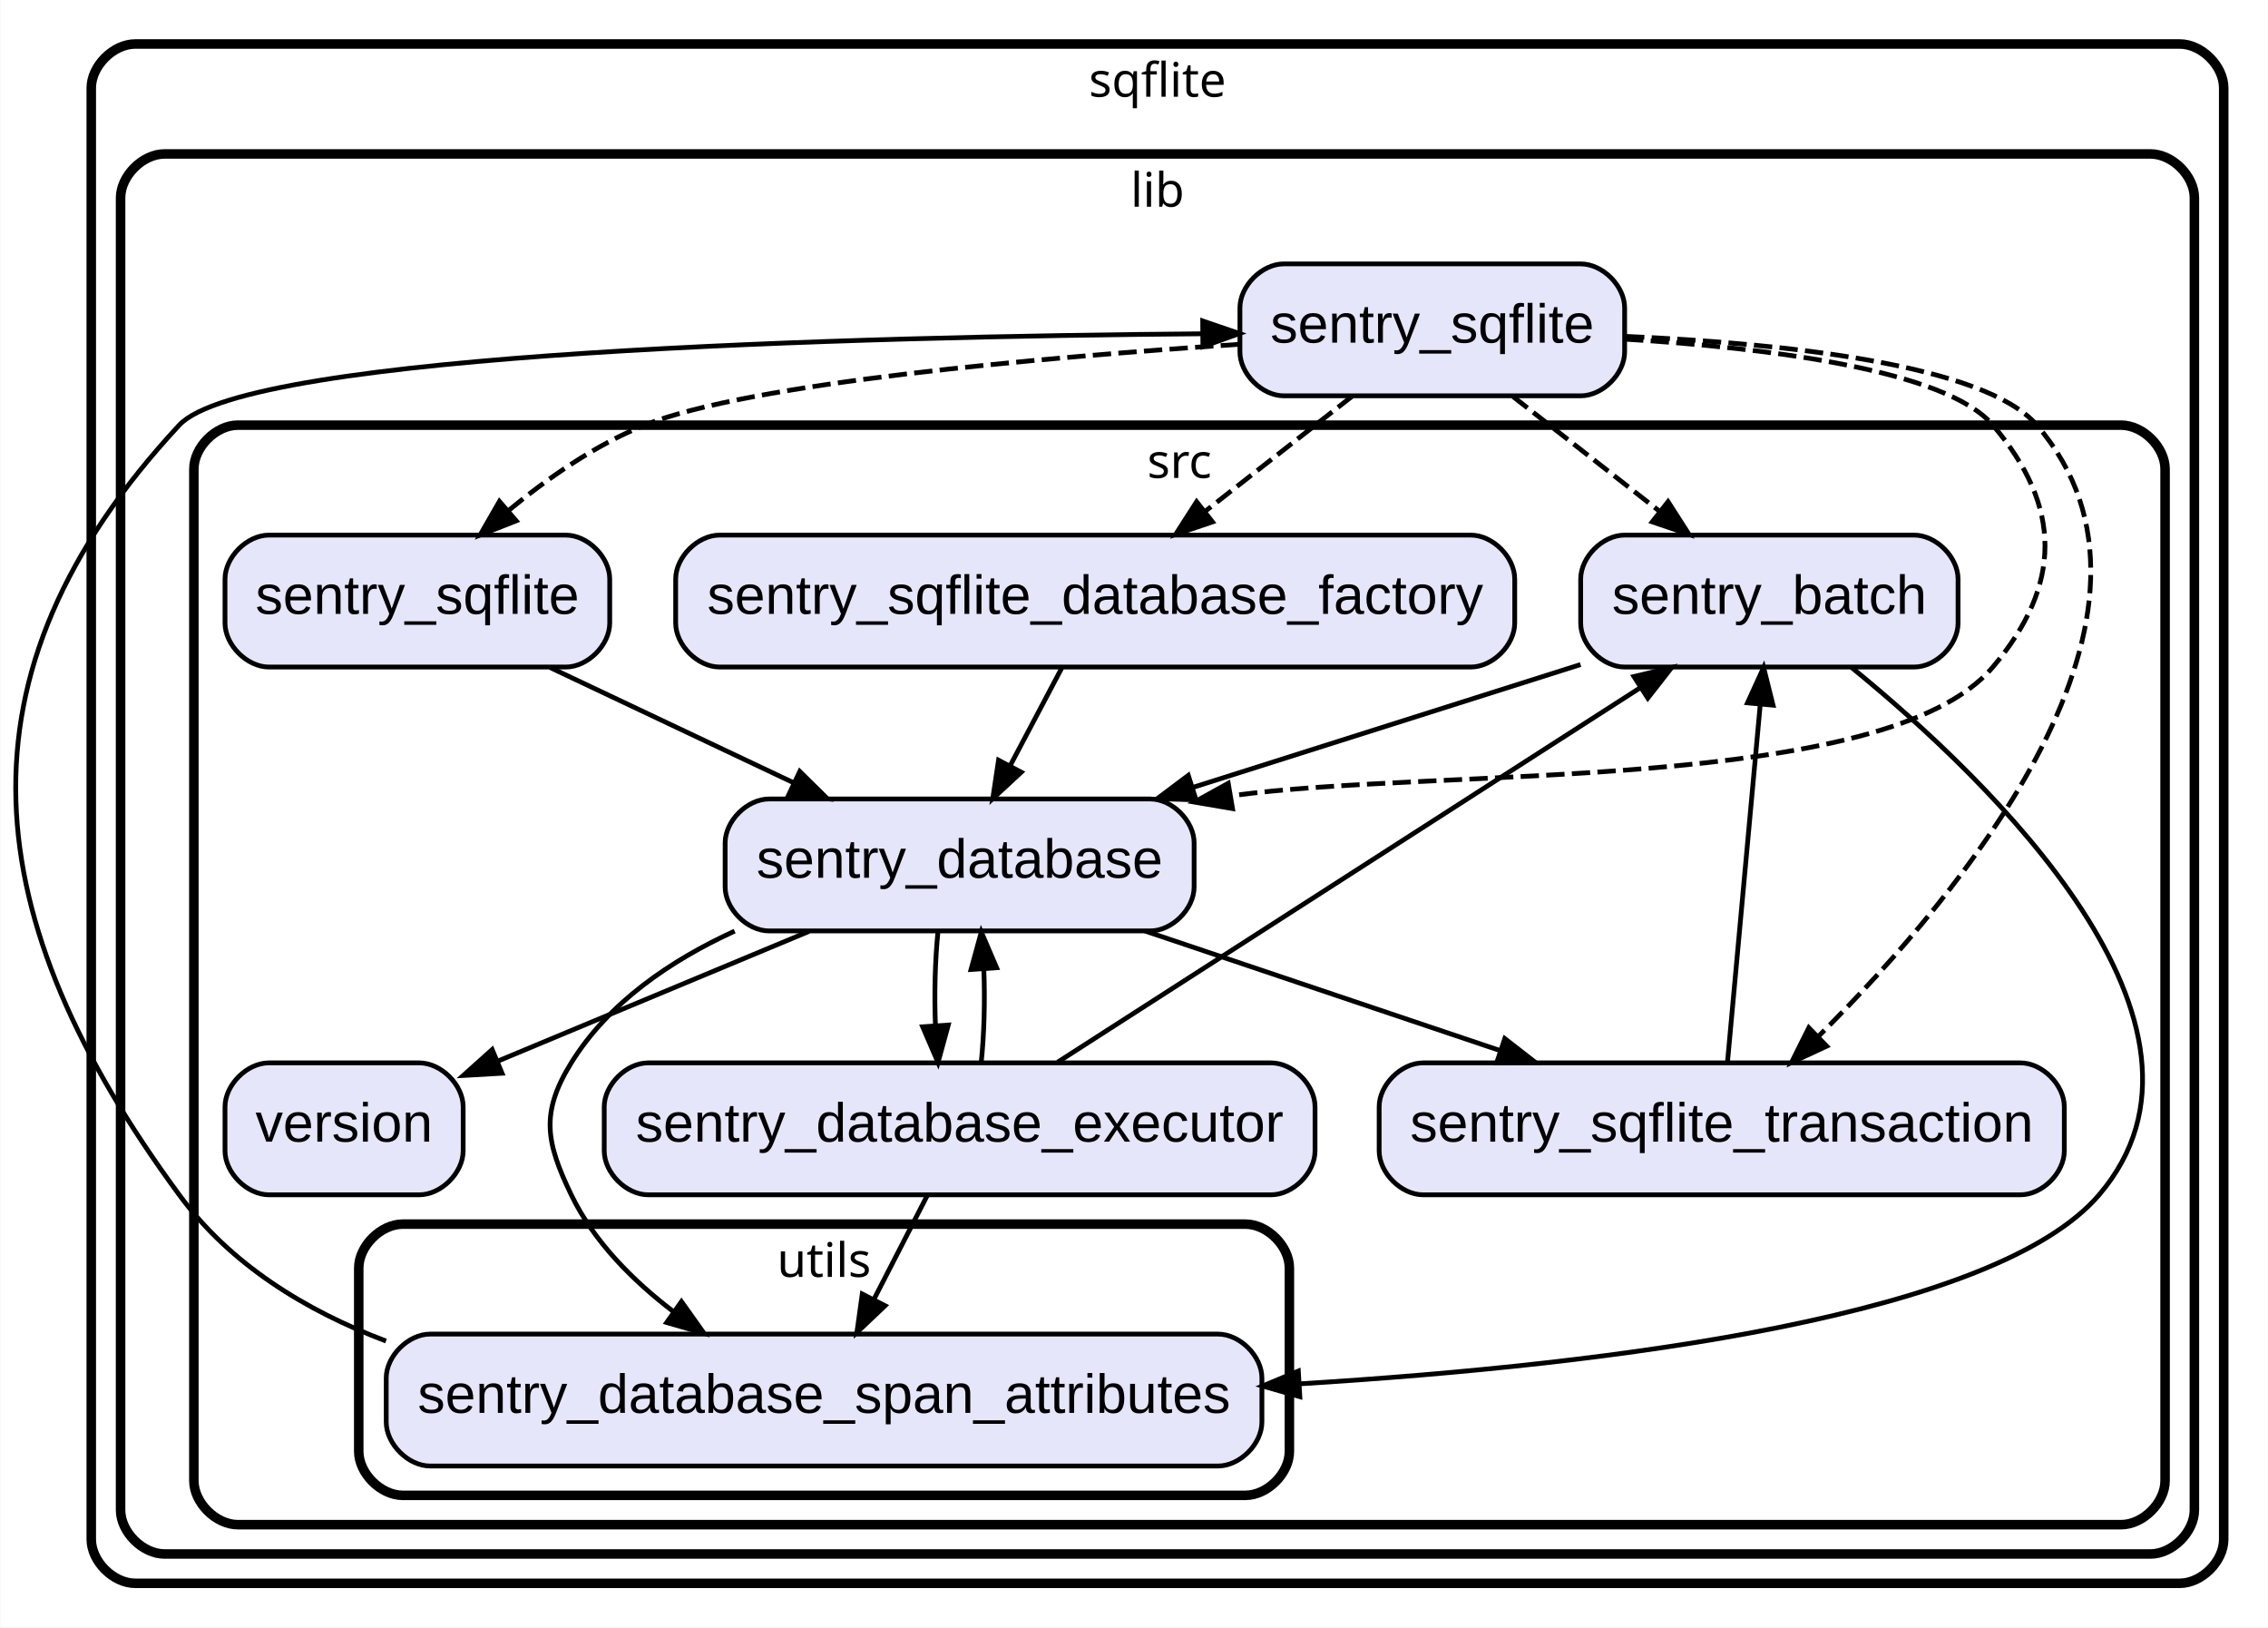
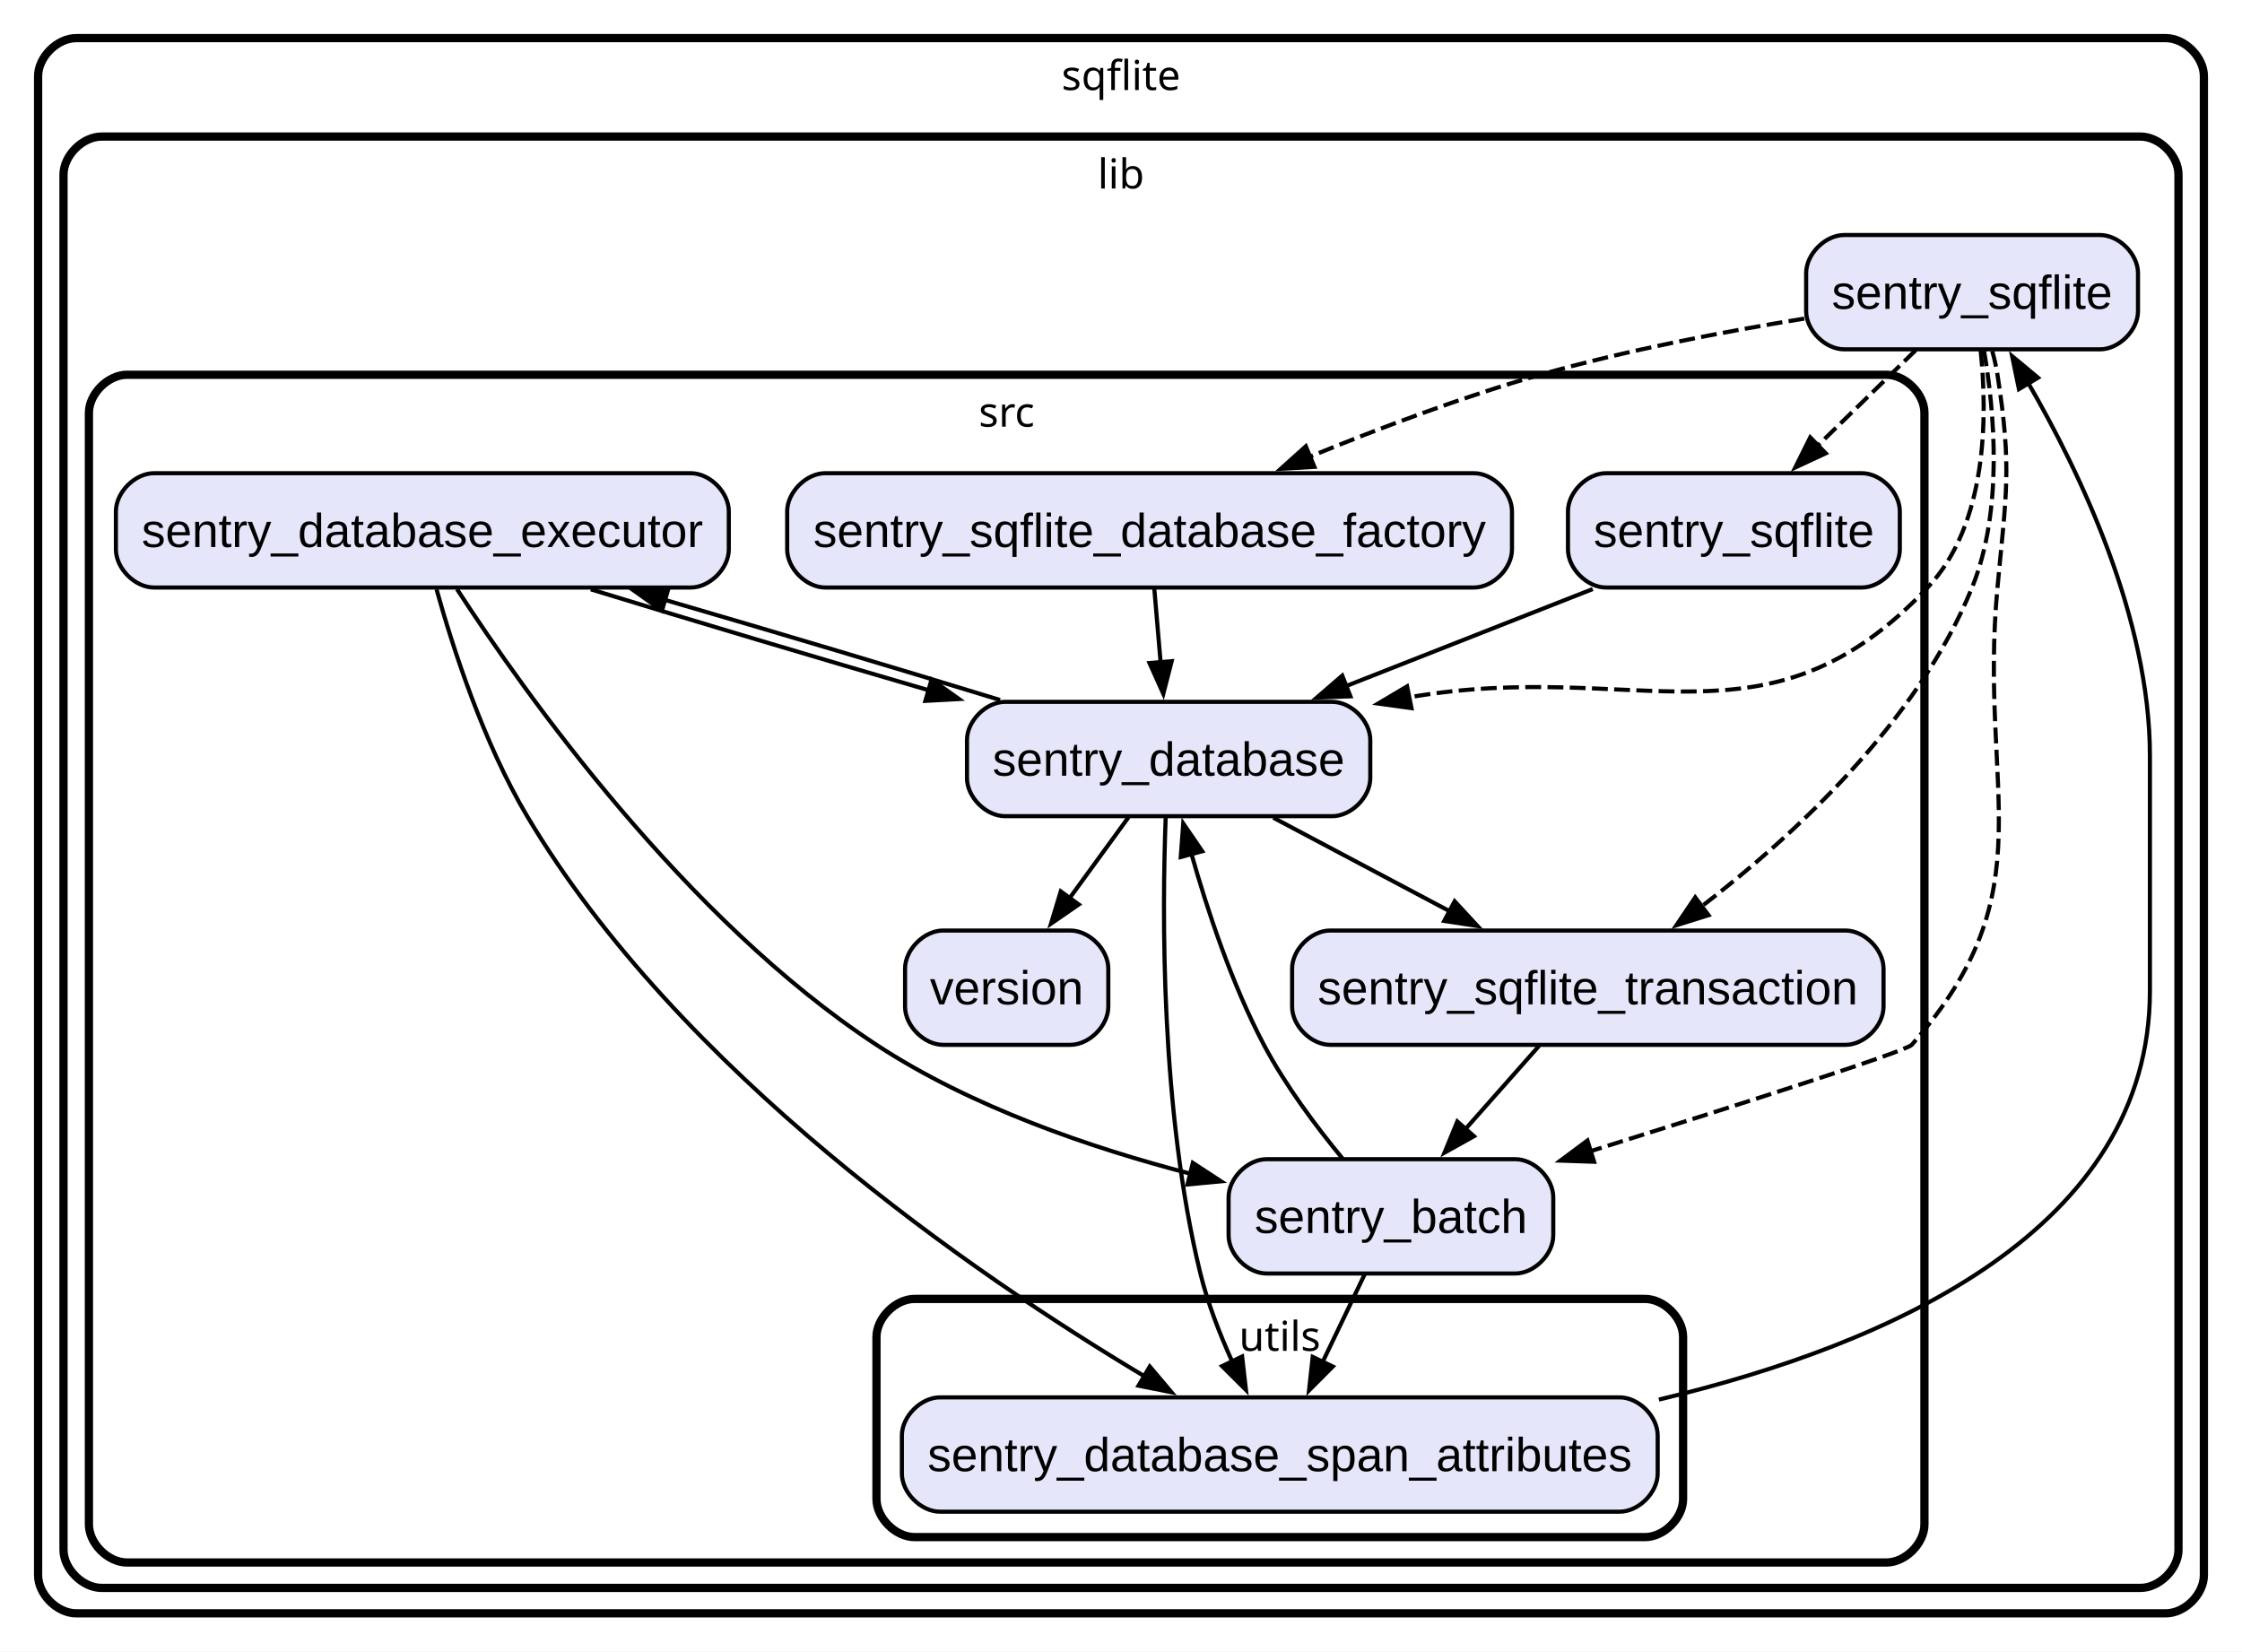
- <svg xmlns="http://www.w3.org/2000/svg" width="619pt" height="444pt" viewBox="0.00 0.00 618.82 444.00">
-   <g id="graph0" class="graph" transform="scale(1 1) rotate(0) translate(4 440)">
-     <polygon fill="white" stroke="transparent" points="-4,4 -4,-440 614.82,-440 614.82,4 -4,4" />
+ <svg xmlns="http://www.w3.org/2000/svg" width="706pt" height="520pt" viewBox="0.00 0.00 706.00 520.00">
+   <g id="graph0" class="graph" transform="scale(1 1) rotate(0) translate(4 516)">
+     <polygon fill="white" stroke="none" points="-4,4 -4,-516 702,-516 702,4 -4,4" />
    <g id="clust1" class="cluster">
-       <path fill="none" stroke="black" stroke-width="2.6" d="M32.82,-8C32.82,-8 590.82,-8 590.82,-8 596.82,-8 602.82,-14 602.82,-20 602.82,-20 602.82,-416 602.82,-416 602.82,-422 596.82,-428 590.82,-428 590.82,-428 32.82,-428 32.82,-428 26.82,-428 20.82,-422 20.82,-416 20.82,-416 20.82,-20 20.82,-20 20.82,-14 26.82,-8 32.82,-8" />
-       <text text-anchor="middle" x="311.82" y="-413.6" font-family="Arial Black" font-size="13.00">sqflite</text>
+       <path fill="none" stroke="black" stroke-width="2.6" d="M20,-8C20,-8 678,-8 678,-8 684,-8 690,-14 690,-20 690,-20 690,-492 690,-492 690,-498 684,-504 678,-504 678,-504 20,-504 20,-504 14,-504 8,-498 8,-492 8,-492 8,-20 8,-20 8,-14 14,-8 20,-8" />
+       <text xml:space="preserve" text-anchor="middle" x="349" y="-487.65" font-family="Arial Black" font-size="13.00">sqflite</text>
    </g>
    <g id="clust2" class="cluster">
-       <path fill="none" stroke="black" stroke-width="2.6" d="M40.82,-16C40.82,-16 582.82,-16 582.82,-16 588.82,-16 594.82,-22 594.82,-28 594.82,-28 594.82,-386 594.82,-386 594.82,-392 588.82,-398 582.82,-398 582.82,-398 40.82,-398 40.82,-398 34.82,-398 28.82,-392 28.82,-386 28.82,-386 28.82,-28 28.82,-28 28.82,-22 34.82,-16 40.82,-16" />
-       <text text-anchor="middle" x="311.82" y="-383.6" font-family="Arial Black" font-size="13.00">lib</text>
+       <path fill="none" stroke="black" stroke-width="2.6" d="M28,-16C28,-16 670,-16 670,-16 676,-16 682,-22 682,-28 682,-28 682,-461 682,-461 682,-467 676,-473 670,-473 670,-473 28,-473 28,-473 22,-473 16,-467 16,-461 16,-461 16,-28 16,-28 16,-22 22,-16 28,-16" />
+       <text xml:space="preserve" text-anchor="middle" x="349" y="-456.65" font-family="Arial Black" font-size="13.00">lib</text>
    </g>
    <g id="clust3" class="cluster">
-       <path fill="none" stroke="black" stroke-width="2.6" d="M60.82,-24C60.82,-24 574.82,-24 574.82,-24 580.82,-24 586.82,-30 586.82,-36 586.82,-36 586.82,-312 586.82,-312 586.82,-318 580.82,-324 574.82,-324 574.82,-324 60.82,-324 60.82,-324 54.82,-324 48.82,-318 48.82,-312 48.82,-312 48.82,-36 48.82,-36 48.82,-30 54.82,-24 60.82,-24" />
-       <text text-anchor="middle" x="317.82" y="-309.6" font-family="Arial Black" font-size="13.00">src</text>
+       <path fill="none" stroke="black" stroke-width="2.6" d="M36,-24C36,-24 590,-24 590,-24 596,-24 602,-30 602,-36 602,-36 602,-386 602,-386 602,-392 596,-398 590,-398 590,-398 36,-398 36,-398 30,-398 24,-392 24,-386 24,-386 24,-36 24,-36 24,-30 30,-24 36,-24" />
+       <text xml:space="preserve" text-anchor="middle" x="313" y="-381.65" font-family="Arial Black" font-size="13.00">src</text>
    </g>
    <g id="clust4" class="cluster">
-       <path fill="none" stroke="black" stroke-width="2.6" d="M105.82,-32C105.82,-32 335.82,-32 335.82,-32 341.82,-32 347.82,-38 347.82,-44 347.82,-44 347.82,-94 347.82,-94 347.82,-100 341.82,-106 335.82,-106 335.82,-106 105.82,-106 105.82,-106 99.82,-106 93.82,-100 93.82,-94 93.82,-94 93.82,-44 93.82,-44 93.82,-38 99.82,-32 105.82,-32" />
-       <text text-anchor="middle" x="220.82" y="-91.6" font-family="Arial Black" font-size="13.00">utils</text>
+       <path fill="none" stroke="black" stroke-width="2.6" d="M284,-32C284,-32 514,-32 514,-32 520,-32 526,-38 526,-44 526,-44 526,-95 526,-95 526,-101 520,-107 514,-107 514,-107 284,-107 284,-107 278,-107 272,-101 272,-95 272,-95 272,-44 272,-44 272,-38 278,-32 284,-32" />
+       <text xml:space="preserve" text-anchor="middle" x="399" y="-90.65" font-family="Arial Black" font-size="13.00">utils</text>
    </g>
    <g id="node1" class="node">
-       <path fill="Lavender" stroke="black" stroke-width="1.3" d="M518.32,-294C518.32,-294 439.32,-294 439.32,-294 433.32,-294 427.32,-288 427.32,-282 427.32,-282 427.32,-270 427.32,-270 427.32,-264 433.32,-258 439.32,-258 439.32,-258 518.32,-258 518.32,-258 524.32,-258 530.32,-264 530.32,-270 530.32,-270 530.32,-282 530.32,-282 530.32,-288 524.32,-294 518.32,-294" />
-       <text text-anchor="middle" x="478.82" y="-272.5" font-family="Arial" font-size="15.00">sentry_batch</text>
+       <path fill="Lavender" stroke="black" stroke-width="1.3" d="M657.25,-442C657.25,-442 576.75,-442 576.75,-442 570.75,-442 564.75,-436 564.75,-430 564.75,-430 564.75,-418 564.75,-418 564.75,-412 570.75,-406 576.75,-406 576.75,-406 657.25,-406 657.25,-406 663.25,-406 669.25,-412 669.25,-418 669.25,-418 669.25,-430 669.25,-430 669.25,-436 663.25,-442 657.25,-442" />
+       <text xml:space="preserve" text-anchor="middle" x="617" y="-418.75" font-family="Arial" font-size="15.00">sentry_sqflite</text>
+     </g>
+     <g id="node4" class="node">
+       <path fill="Lavender" stroke="black" stroke-width="1.3" d="M582.25,-367C582.25,-367 501.75,-367 501.75,-367 495.75,-367 489.75,-361 489.75,-355 489.75,-355 489.75,-343 489.75,-343 489.75,-337 495.75,-331 501.75,-331 501.75,-331 582.25,-331 582.25,-331 588.25,-331 594.25,-337 594.25,-343 594.25,-343 594.25,-355 594.25,-355 594.25,-361 588.25,-367 582.25,-367" />
+       <text xml:space="preserve" text-anchor="middle" x="542" y="-343.75" font-family="Arial" font-size="15.00">sentry_sqflite</text>
+     </g>
+     <g id="edge2" class="edge">
+       <path fill="none" stroke="black" stroke-width="1.3" stroke-dasharray="5,2" d="M599.23,-405.7C590.05,-396.76 578.66,-385.68 568.47,-375.76" />
+       <polygon fill="black" stroke="black" stroke-width="1.3" points="570.92,-373.27 561.32,-368.8 566.04,-378.28 570.92,-373.27" />
+     </g>
+     <g id="node5" class="node">
+       <path fill="Lavender" stroke="black" stroke-width="1.3" d="M460.12,-367C460.12,-367 255.88,-367 255.88,-367 249.88,-367 243.88,-361 243.88,-355 243.88,-355 243.88,-343 243.88,-343 243.88,-337 249.88,-331 255.88,-331 255.88,-331 460.12,-331 460.12,-331 466.12,-331 472.12,-337 472.12,-343 472.12,-343 472.12,-355 472.12,-355 472.12,-361 466.12,-367 460.12,-367" />
+       <text xml:space="preserve" text-anchor="middle" x="358" y="-343.75" font-family="Arial" font-size="15.00">sentry_sqflite_database_factory</text>
+     </g>
+     <g id="edge3" class="edge">
+       <path fill="none" stroke="black" stroke-width="1.3" stroke-dasharray="5,2" d="M564.15,-415.68C538.75,-411.56 508.02,-405.68 481,-398 456.57,-391.06 430.25,-381.13 408.25,-372.11" />
+       <polygon fill="black" stroke="black" stroke-width="1.3" points="409.9,-369 399.32,-368.39 407.2,-375.47 409.9,-369" />
+     </g>
+     <g id="node7" class="node">
+       <path fill="Lavender" stroke="black" stroke-width="1.3" d="M415.5,-295C415.5,-295 312.5,-295 312.5,-295 306.5,-295 300.5,-289 300.5,-283 300.5,-283 300.5,-271 300.5,-271 300.5,-265 306.5,-259 312.5,-259 312.5,-259 415.5,-259 415.5,-259 421.5,-259 427.5,-265 427.5,-271 427.5,-271 427.5,-283 427.5,-283 427.5,-289 421.5,-295 415.5,-295" />
+       <text xml:space="preserve" text-anchor="middle" x="364" y="-271.75" font-family="Arial" font-size="15.00">sentry_database</text>
+     </g>
+     <g id="edge1" class="edge">
+       <path fill="none" stroke="black" stroke-width="1.3" stroke-dasharray="5,2" d="M619.71,-405.59C621.85,-384.98 621.86,-350.96 603,-331 552.26,-277.31 511.81,-308.95 439.45,-296.39" />
+       <polygon fill="black" stroke="black" stroke-width="1.3" points="440.47,-293.02 429.98,-294.47 439.09,-299.88 440.47,-293.02" />
+     </g>
+     <g id="node8" class="node">
+       <path fill="Lavender" stroke="black" stroke-width="1.3" d="M577.12,-223C577.12,-223 414.88,-223 414.88,-223 408.88,-223 402.88,-217 402.88,-211 402.88,-211 402.88,-199 402.88,-199 402.88,-193 408.88,-187 414.88,-187 414.88,-187 577.12,-187 577.12,-187 583.12,-187 589.12,-193 589.12,-199 589.12,-199 589.12,-211 589.12,-211 589.12,-217 583.12,-223 577.12,-223" />
+       <text xml:space="preserve" text-anchor="middle" x="496" y="-199.75" font-family="Arial" font-size="15.00">sentry_sqflite_transaction</text>
+     </g>
+     <g id="edge5" class="edge">
+       <path fill="none" stroke="black" stroke-width="1.3" stroke-dasharray="5,2" d="M620.75,-405.65C624.03,-386.59 626.89,-355.43 617,-331 599.9,-288.74 560.9,-252.86 531.77,-230.53" />
+       <polygon fill="black" stroke="black" stroke-width="1.3" points="534,-227.83 523.89,-224.66 529.82,-233.44 534,-227.83" />
+     </g>
+     <g id="node9" class="node">
+       <path fill="Lavender" stroke="black" stroke-width="1.3" d="M473.12,-151C473.12,-151 394.88,-151 394.88,-151 388.88,-151 382.88,-145 382.88,-139 382.88,-139 382.88,-127 382.88,-127 382.88,-121 388.88,-115 394.88,-115 394.88,-115 473.12,-115 473.12,-115 479.12,-115 485.12,-121 485.12,-127 485.12,-127 485.12,-139 485.12,-139 485.12,-145 479.12,-151 473.12,-151" />
+       <text xml:space="preserve" text-anchor="middle" x="434" y="-127.75" font-family="Arial" font-size="15.00">sentry_batch</text>
+     </g>
+     <g id="edge4" class="edge">
+       <path fill="none" stroke="black" stroke-width="1.3" stroke-dasharray="5,2" d="M623.37,-405.41C624.05,-402.95 624.62,-400.43 625,-398 629.59,-368.58 627.76,-360.65 625,-331 618.97,-266.16 641.02,-235.88 598,-187 596.18,-184.94 542.35,-167.76 496.85,-153.51" />
+       <polygon fill="black" stroke="black" stroke-width="1.3" points="497.97,-150.19 487.38,-150.55 495.88,-156.87 497.97,-150.19" />
    </g>
    <g id="node2" class="node">
-       <path fill="Lavender" stroke="black" stroke-width="1.3" d="M309.82,-222C309.82,-222 205.82,-222 205.82,-222 199.82,-222 193.82,-216 193.82,-210 193.82,-210 193.82,-198 193.82,-198 193.82,-192 199.82,-186 205.82,-186 205.82,-186 309.82,-186 309.82,-186 315.82,-186 321.82,-192 321.82,-198 321.82,-198 321.82,-210 321.82,-210 321.82,-216 315.82,-222 309.82,-222" />
-       <text text-anchor="middle" x="257.82" y="-200.5" font-family="Arial" font-size="15.00">sentry_database</text>
-     </g>
-     <g id="edge1" class="edge">
-       <path fill="none" stroke="black" stroke-width="1.3" d="M427.28,-258.68C395.71,-248.68 355.05,-235.8 321.47,-225.16" />
-       <polygon fill="black" stroke="black" stroke-width="1.3" points="322.34,-221.76 311.75,-222.08 320.23,-228.44 322.34,-221.76" />
-     </g>
-     <g id="node7" class="node">
-       <path fill="Lavender" stroke="black" stroke-width="1.3" d="M328.32,-76C328.32,-76 113.32,-76 113.32,-76 107.32,-76 101.32,-70 101.32,-64 101.32,-64 101.32,-52 101.32,-52 101.32,-46 107.32,-40 113.32,-40 113.32,-40 328.32,-40 328.32,-40 334.32,-40 340.32,-46 340.32,-52 340.32,-52 340.32,-64 340.32,-64 340.32,-70 334.32,-76 328.32,-76" />
-       <text text-anchor="middle" x="220.82" y="-54.5" font-family="Arial" font-size="15.00">sentry_database_span_attributes</text>
-     </g>
-     <g id="edge2" class="edge">
-       <path fill="none" stroke="black" stroke-width="1.3" d="M501.26,-257.88C539.26,-226.89 608.44,-160.38 568.82,-114 540.73,-81.12 437.5,-67.78 350.71,-62.43" />
-       <polygon fill="black" stroke="black" stroke-width="1.3" points="350.67,-58.92 340.48,-61.83 350.26,-65.91 350.67,-58.92" />
+       <path fill="Lavender" stroke="black" stroke-width="1.3" d="M213.5,-367C213.5,-367 44.5,-367 44.5,-367 38.5,-367 32.5,-361 32.5,-355 32.5,-355 32.5,-343 32.5,-343 32.5,-337 38.5,-331 44.5,-331 44.5,-331 213.5,-331 213.5,-331 219.5,-331 225.5,-337 225.5,-343 225.5,-343 225.5,-355 225.5,-355 225.5,-361 219.5,-367 213.5,-367" />
+       <text xml:space="preserve" text-anchor="middle" x="129" y="-343.75" font-family="Arial" font-size="15.00">sentry_database_executor</text>
    </g>
    <g id="node3" class="node">
-       <path fill="Lavender" stroke="black" stroke-width="1.3" d="M342.82,-150C342.82,-150 172.82,-150 172.82,-150 166.82,-150 160.82,-144 160.82,-138 160.82,-138 160.82,-126 160.82,-126 160.82,-120 166.82,-114 172.82,-114 172.82,-114 342.82,-114 342.82,-114 348.82,-114 354.82,-120 354.82,-126 354.82,-126 354.82,-138 354.82,-138 354.82,-144 348.82,-150 342.82,-150" />
-       <text text-anchor="middle" x="257.82" y="-128.5" font-family="Arial" font-size="15.00">sentry_database_executor</text>
+       <path fill="Lavender" stroke="black" stroke-width="1.3" d="M506,-76C506,-76 292,-76 292,-76 286,-76 280,-70 280,-64 280,-64 280,-52 280,-52 280,-46 286,-40 292,-40 292,-40 506,-40 506,-40 512,-40 518,-46 518,-52 518,-52 518,-64 518,-64 518,-70 512,-76 506,-76" />
+       <text xml:space="preserve" text-anchor="middle" x="399" y="-52.75" font-family="Arial" font-size="15.00">sentry_database_span_attributes</text>
    </g>
-     <g id="edge3" class="edge">
-       <path fill="none" stroke="black" stroke-width="1.3" d="M251.9,-185.7C251.11,-177.98 250.88,-168.71 251.22,-160.11" />
-       <polygon fill="black" stroke="black" stroke-width="1.3" points="254.72,-160.32 251.92,-150.1 247.73,-159.84 254.72,-160.32" />
+     <g id="edge8" class="edge">
+       <path fill="none" stroke="black" stroke-width="1.3" d="M133.46,-330.44C138.64,-311.85 148.26,-282.08 162,-259 209.89,-178.55 302.09,-115.11 356.29,-82.69" />
+       <polygon fill="black" stroke="black" stroke-width="1.3" points="358.06,-85.71 364.9,-77.62 354.51,-79.68 358.06,-85.71" />
    </g>
-     <g id="node4" class="node">
-       <path fill="Lavender" stroke="black" stroke-width="1.3" d="M110.32,-150C110.32,-150 69.32,-150 69.32,-150 63.32,-150 57.32,-144 57.32,-138 57.32,-138 57.32,-126 57.32,-126 57.32,-120 63.32,-114 69.32,-114 69.32,-114 110.32,-114 110.32,-114 116.32,-114 122.32,-120 122.32,-126 122.32,-126 122.32,-138 122.32,-138 122.32,-144 116.32,-150 110.32,-150" />
-       <text text-anchor="middle" x="89.82" y="-128.5" font-family="Arial" font-size="15.00">version</text>
+     <g id="edge7" class="edge">
+       <path fill="none" stroke="black" stroke-width="1.3" d="M182.05,-330.43C213.59,-320.74 254.03,-308.67 288.8,-298.55" />
+       <polygon fill="black" stroke="black" stroke-width="1.3" points="289.35,-302.03 297.98,-295.89 287.4,-295.31 289.35,-302.03" />
    </g>
-     <g id="edge5" class="edge">
-       <path fill="none" stroke="black" stroke-width="1.3" d="M216.72,-185.88C190.97,-175.14 157.86,-161.35 131.92,-150.54" />
-       <polygon fill="black" stroke="black" stroke-width="1.3" points="132.93,-147.17 122.35,-146.56 130.24,-153.63 132.93,-147.17" />
+     <g id="edge6" class="edge">
+       <path fill="none" stroke="black" stroke-width="1.3" d="M139.92,-330.48C161.29,-297.61 211.82,-226.46 272,-187 301.86,-167.42 339.57,-154.52 371.09,-146.36" />
+       <polygon fill="black" stroke="black" stroke-width="1.3" points="371.62,-149.83 380.49,-144.03 369.94,-143.04 371.62,-149.83" />
+     </g>
+     <g id="edge9" class="edge">
+       <path fill="none" stroke="black" stroke-width="1.3" d="M518.38,-75.3C592.22,-92.87 673,-129.19 673,-204 673,-278 673,-278 673,-278 673,-321.31 650.99,-367.31 634.57,-395.6" />
+       <polygon fill="black" stroke="black" stroke-width="1.3" points="631.76,-393.47 629.62,-403.85 637.76,-397.07 631.76,-393.47" />
+     </g>
+     <g id="edge10" class="edge">
+       <path fill="none" stroke="black" stroke-width="1.3" d="M497.54,-330.52C473.95,-321.24 444.73,-309.75 419.65,-299.88" />
+       <polygon fill="black" stroke="black" stroke-width="1.3" points="421.24,-296.75 410.65,-296.34 418.67,-303.26 421.24,-296.75" />
+     </g>
+     <g id="edge11" class="edge">
+       <path fill="none" stroke="black" stroke-width="1.3" d="M359.48,-330.7C360.08,-323.68 360.8,-315.38 361.47,-307.47" />
+       <polygon fill="black" stroke="black" stroke-width="1.3" points="364.96,-307.81 362.32,-297.55 357.98,-307.22 364.96,-307.81" />
    </g>
    <g id="node6" class="node">
-       <path fill="Lavender" stroke="black" stroke-width="1.3" d="M547.32,-150C547.32,-150 384.32,-150 384.32,-150 378.32,-150 372.32,-144 372.32,-138 372.32,-138 372.32,-126 372.32,-126 372.32,-120 378.32,-114 384.32,-114 384.32,-114 547.32,-114 547.32,-114 553.32,-114 559.32,-120 559.32,-126 559.32,-126 559.32,-138 559.32,-138 559.32,-144 553.32,-150 547.32,-150" />
-       <text text-anchor="middle" x="465.82" y="-128.5" font-family="Arial" font-size="15.00">sentry_sqflite_transaction</text>
-     </g>
-     <g id="edge4" class="edge">
-       <path fill="none" stroke="black" stroke-width="1.3" d="M308.44,-185.97C337.62,-176.14 374.51,-163.73 405.23,-153.39" />
-       <polygon fill="black" stroke="black" stroke-width="1.3" points="406.61,-156.62 414.98,-150.11 404.38,-149.98 406.61,-156.62" />
-     </g>
-     <g id="edge6" class="edge">
-       <path fill="none" stroke="black" stroke-width="1.3" d="M196.41,-185.95C178.98,-177.97 161.99,-166.45 151.82,-150 143.41,-136.39 144.88,-128.41 151.82,-114 157.97,-101.23 168.69,-90.5 179.87,-82.01" />
-       <polygon fill="black" stroke="black" stroke-width="1.3" points="181.9,-84.87 188.04,-76.23 177.86,-79.15 181.9,-84.87" />
-     </g>
-     <g id="edge7" class="edge">
-       <path fill="none" stroke="black" stroke-width="1.3" d="M284.57,-150.19C324.45,-175.81 399.52,-224.05 443.75,-252.46" />
-       <polygon fill="black" stroke="black" stroke-width="1.3" points="441.86,-255.41 452.16,-257.87 445.64,-249.52 441.86,-255.41" />
-     </g>
-     <g id="edge8" class="edge">
-       <path fill="none" stroke="black" stroke-width="1.3" d="M263.71,-150.1C264.52,-157.79 264.76,-167.05 264.42,-175.67" />
-       <polygon fill="black" stroke="black" stroke-width="1.3" points="260.93,-175.48 263.74,-185.7 267.91,-175.96 260.93,-175.48" />
-     </g>
-     <g id="edge9" class="edge">
-       <path fill="none" stroke="black" stroke-width="1.3" d="M249.05,-113.94C244.69,-105.45 239.32,-95.01 234.44,-85.51" />
-       <polygon fill="black" stroke="black" stroke-width="1.3" points="237.47,-83.74 229.78,-76.44 231.24,-86.93 237.47,-83.74" />
-     </g>
-     <g id="node5" class="node">
-       <path fill="Lavender" stroke="black" stroke-width="1.3" d="M397.32,-294C397.32,-294 192.32,-294 192.32,-294 186.32,-294 180.32,-288 180.32,-282 180.32,-282 180.32,-270 180.32,-270 180.32,-264 186.32,-258 192.32,-258 192.32,-258 397.32,-258 397.32,-258 403.32,-258 409.32,-264 409.32,-270 409.32,-270 409.32,-282 409.32,-282 409.32,-288 403.32,-294 397.32,-294" />
-       <text text-anchor="middle" x="294.82" y="-272.5" font-family="Arial" font-size="15.00">sentry_sqflite_database_factory</text>
-     </g>
-     <g id="edge10" class="edge">
-       <path fill="none" stroke="black" stroke-width="1.3" d="M285.67,-257.7C281.42,-249.64 276.26,-239.89 271.55,-230.98" />
-       <polygon fill="black" stroke="black" stroke-width="1.3" points="274.63,-229.31 266.86,-222.1 268.44,-232.58 274.63,-229.31" />
-     </g>
-     <g id="edge11" class="edge">
-       <path fill="none" stroke="black" stroke-width="1.3" d="M467.39,-150.19C469.61,-174.42 473.68,-218.89 476.32,-247.68" />
-       <polygon fill="black" stroke="black" stroke-width="1.3" points="472.85,-248.23 477.25,-257.87 479.82,-247.59 472.85,-248.23" />
-     </g>
-     <g id="node9" class="node">
-       <path fill="Lavender" stroke="black" stroke-width="1.3" d="M427.32,-368C427.32,-368 346.32,-368 346.32,-368 340.32,-368 334.32,-362 334.32,-356 334.32,-356 334.32,-344 334.32,-344 334.32,-338 340.32,-332 346.32,-332 346.32,-332 427.32,-332 427.32,-332 433.32,-332 439.32,-338 439.32,-344 439.32,-344 439.32,-356 439.32,-356 439.32,-362 433.32,-368 427.32,-368" />
-       <text text-anchor="middle" x="386.82" y="-346.5" font-family="Arial" font-size="15.00">sentry_sqflite</text>
+       <path fill="Lavender" stroke="black" stroke-width="1.3" d="M333,-223C333,-223 293,-223 293,-223 287,-223 281,-217 281,-211 281,-211 281,-199 281,-199 281,-193 287,-187 293,-187 293,-187 333,-187 333,-187 339,-187 345,-193 345,-199 345,-199 345,-211 345,-211 345,-217 339,-223 333,-223" />
+       <text xml:space="preserve" text-anchor="middle" x="313" y="-199.75" font-family="Arial" font-size="15.00">version</text>
    </g>
    <g id="edge12" class="edge">
-       <path fill="none" stroke="black" stroke-width="1.3" d="M101.26,-74.1C79.2,-82.44 58.76,-95.04 44.82,-114 -10.47,-189.2 -18.73,-255.64 44.82,-324 63.38,-343.96 230.4,-348.16 323.98,-348.93" />
-       <polygon fill="black" stroke="black" stroke-width="1.3" points="324.16,-352.43 334.18,-349 324.21,-345.43 324.16,-352.43" />
+       <path fill="none" stroke="black" stroke-width="1.3" d="M310.92,-295.58C279.76,-305.15 239.9,-317.05 205.41,-327.1" />
+       <polygon fill="black" stroke="black" stroke-width="1.3" points="204.46,-323.73 195.83,-329.88 206.41,-330.45 204.46,-323.73" />
    </g>
-     <g id="node8" class="node">
-       <path fill="Lavender" stroke="black" stroke-width="1.3" d="M150.32,-294C150.32,-294 69.32,-294 69.32,-294 63.32,-294 57.32,-288 57.32,-282 57.32,-282 57.32,-270 57.32,-270 57.32,-264 63.32,-258 69.32,-258 69.32,-258 150.32,-258 150.32,-258 156.32,-258 162.32,-264 162.32,-270 162.32,-270 162.32,-282 162.32,-282 162.32,-288 156.32,-294 150.32,-294" />
-       <text text-anchor="middle" x="109.82" y="-272.5" font-family="Arial" font-size="15.00">sentry_sqflite</text>
+     <g id="edge15" class="edge">
+       <path fill="none" stroke="black" stroke-width="1.3" d="M363.08,-258.78C361.93,-228.99 361.44,-166.13 374,-115 376.3,-105.65 380.09,-95.93 384.03,-87.25" />
+       <polygon fill="black" stroke="black" stroke-width="1.3" points="387.14,-88.87 388.34,-78.35 380.83,-85.83 387.14,-88.87" />
+     </g>
+     <g id="edge14" class="edge">
+       <path fill="none" stroke="black" stroke-width="1.3" d="M351.39,-258.7C345.8,-251.01 339.07,-241.79 332.83,-233.22" />
+       <polygon fill="black" stroke="black" stroke-width="1.3" points="335.69,-231.2 326.97,-225.18 330.03,-235.32 335.69,-231.2" />
    </g>
    <g id="edge13" class="edge">
-       <path fill="none" stroke="black" stroke-width="1.3" d="M146.02,-257.88C166.08,-248.39 191.19,-236.51 212.53,-226.42" />
-       <polygon fill="black" stroke="black" stroke-width="1.3" points="214.19,-229.51 221.73,-222.07 211.2,-223.18 214.19,-229.51" />
+       <path fill="none" stroke="black" stroke-width="1.3" d="M396.97,-258.52C413.82,-249.58 434.54,-238.59 452.67,-228.98" />
+       <polygon fill="black" stroke="black" stroke-width="1.3" points="454.06,-232.2 461.26,-224.42 450.78,-226.02 454.06,-232.2" />
+     </g>
+     <g id="edge16" class="edge">
+       <path fill="none" stroke="black" stroke-width="1.3" d="M480.67,-186.7C473.65,-178.76 465.16,-169.19 457.37,-160.38" />
+       <polygon fill="black" stroke="black" stroke-width="1.3" points="460.14,-158.23 450.88,-153.06 454.9,-162.87 460.14,-158.23" />
+     </g>
+     <g id="edge18" class="edge">
+       <path fill="none" stroke="black" stroke-width="1.3" d="M425.71,-114.7C421.77,-106.49 416.96,-96.46 412.52,-87.19" />
+       <polygon fill="black" stroke="black" stroke-width="1.3" points="415.69,-85.71 408.21,-78.2 409.37,-88.73 415.69,-85.71" />
    </g>
    <g id="edge17" class="edge">
-       <path fill="none" stroke="black" stroke-width="1.3" stroke-dasharray="5,2" d="M408.86,-331.79C412.2,-329.18 415.6,-326.52 418.82,-324 428.57,-316.37 439.21,-308.04 448.79,-300.54" />
-       <polygon fill="black" stroke="black" stroke-width="1.3" points="451.17,-303.12 456.88,-294.2 446.85,-297.61 451.17,-303.12" />
-     </g>
-     <g id="edge14" class="edge">
-       <path fill="none" stroke="black" stroke-width="1.3" stroke-dasharray="5,2" d="M439.44,-347.46C478.46,-345.08 527.01,-339.07 539.82,-324 558.82,-301.65 558.76,-280.4 539.82,-258 510.56,-223.41 389.07,-230.74 332.04,-222.88" />
-       <polygon fill="black" stroke="black" stroke-width="1.3" points="332.3,-219.37 321.85,-221.16 331.13,-226.28 332.3,-219.37" />
-     </g>
-     <g id="edge16" class="edge">
-       <path fill="none" stroke="black" stroke-width="1.3" stroke-dasharray="5,2" d="M365.02,-331.94C352.96,-322.5 337.8,-310.64 324.66,-300.35" />
-       <polygon fill="black" stroke="black" stroke-width="1.3" points="326.82,-297.6 316.78,-294.19 322.5,-303.11 326.82,-297.6" />
-     </g>
-     <g id="edge18" class="edge">
-       <path fill="none" stroke="black" stroke-width="1.3" stroke-dasharray="5,2" d="M439.7,-348.22C482.35,-346.34 537.51,-340.64 551.82,-324 595.61,-273.08 531.46,-196.22 492.32,-157.35" />
-       <polygon fill="black" stroke="black" stroke-width="1.3" points="494.47,-154.56 484.86,-150.1 489.59,-159.58 494.47,-154.56" />
-     </g>
-     <g id="edge15" class="edge">
-       <path fill="none" stroke="black" stroke-width="1.3" stroke-dasharray="5,2" d="M334.06,-346.05C280.12,-342.48 200.32,-335.46 171.82,-324 158.34,-318.58 145.24,-309.42 134.58,-300.61" />
-       <polygon fill="black" stroke="black" stroke-width="1.3" points="136.8,-297.9 126.94,-294.02 132.22,-303.2 136.8,-297.9" />
+       <path fill="none" stroke="black" stroke-width="1.3" d="M418.78,-151.18C410.58,-161.12 400.78,-174.16 394,-187 383.92,-206.1 376.24,-229.25 371.17,-247.16" />
+       <polygon fill="black" stroke="black" stroke-width="1.3" points="367.82,-246.14 368.6,-256.7 374.58,-247.96 367.82,-246.14" />
    </g>
  </g>
</svg>
